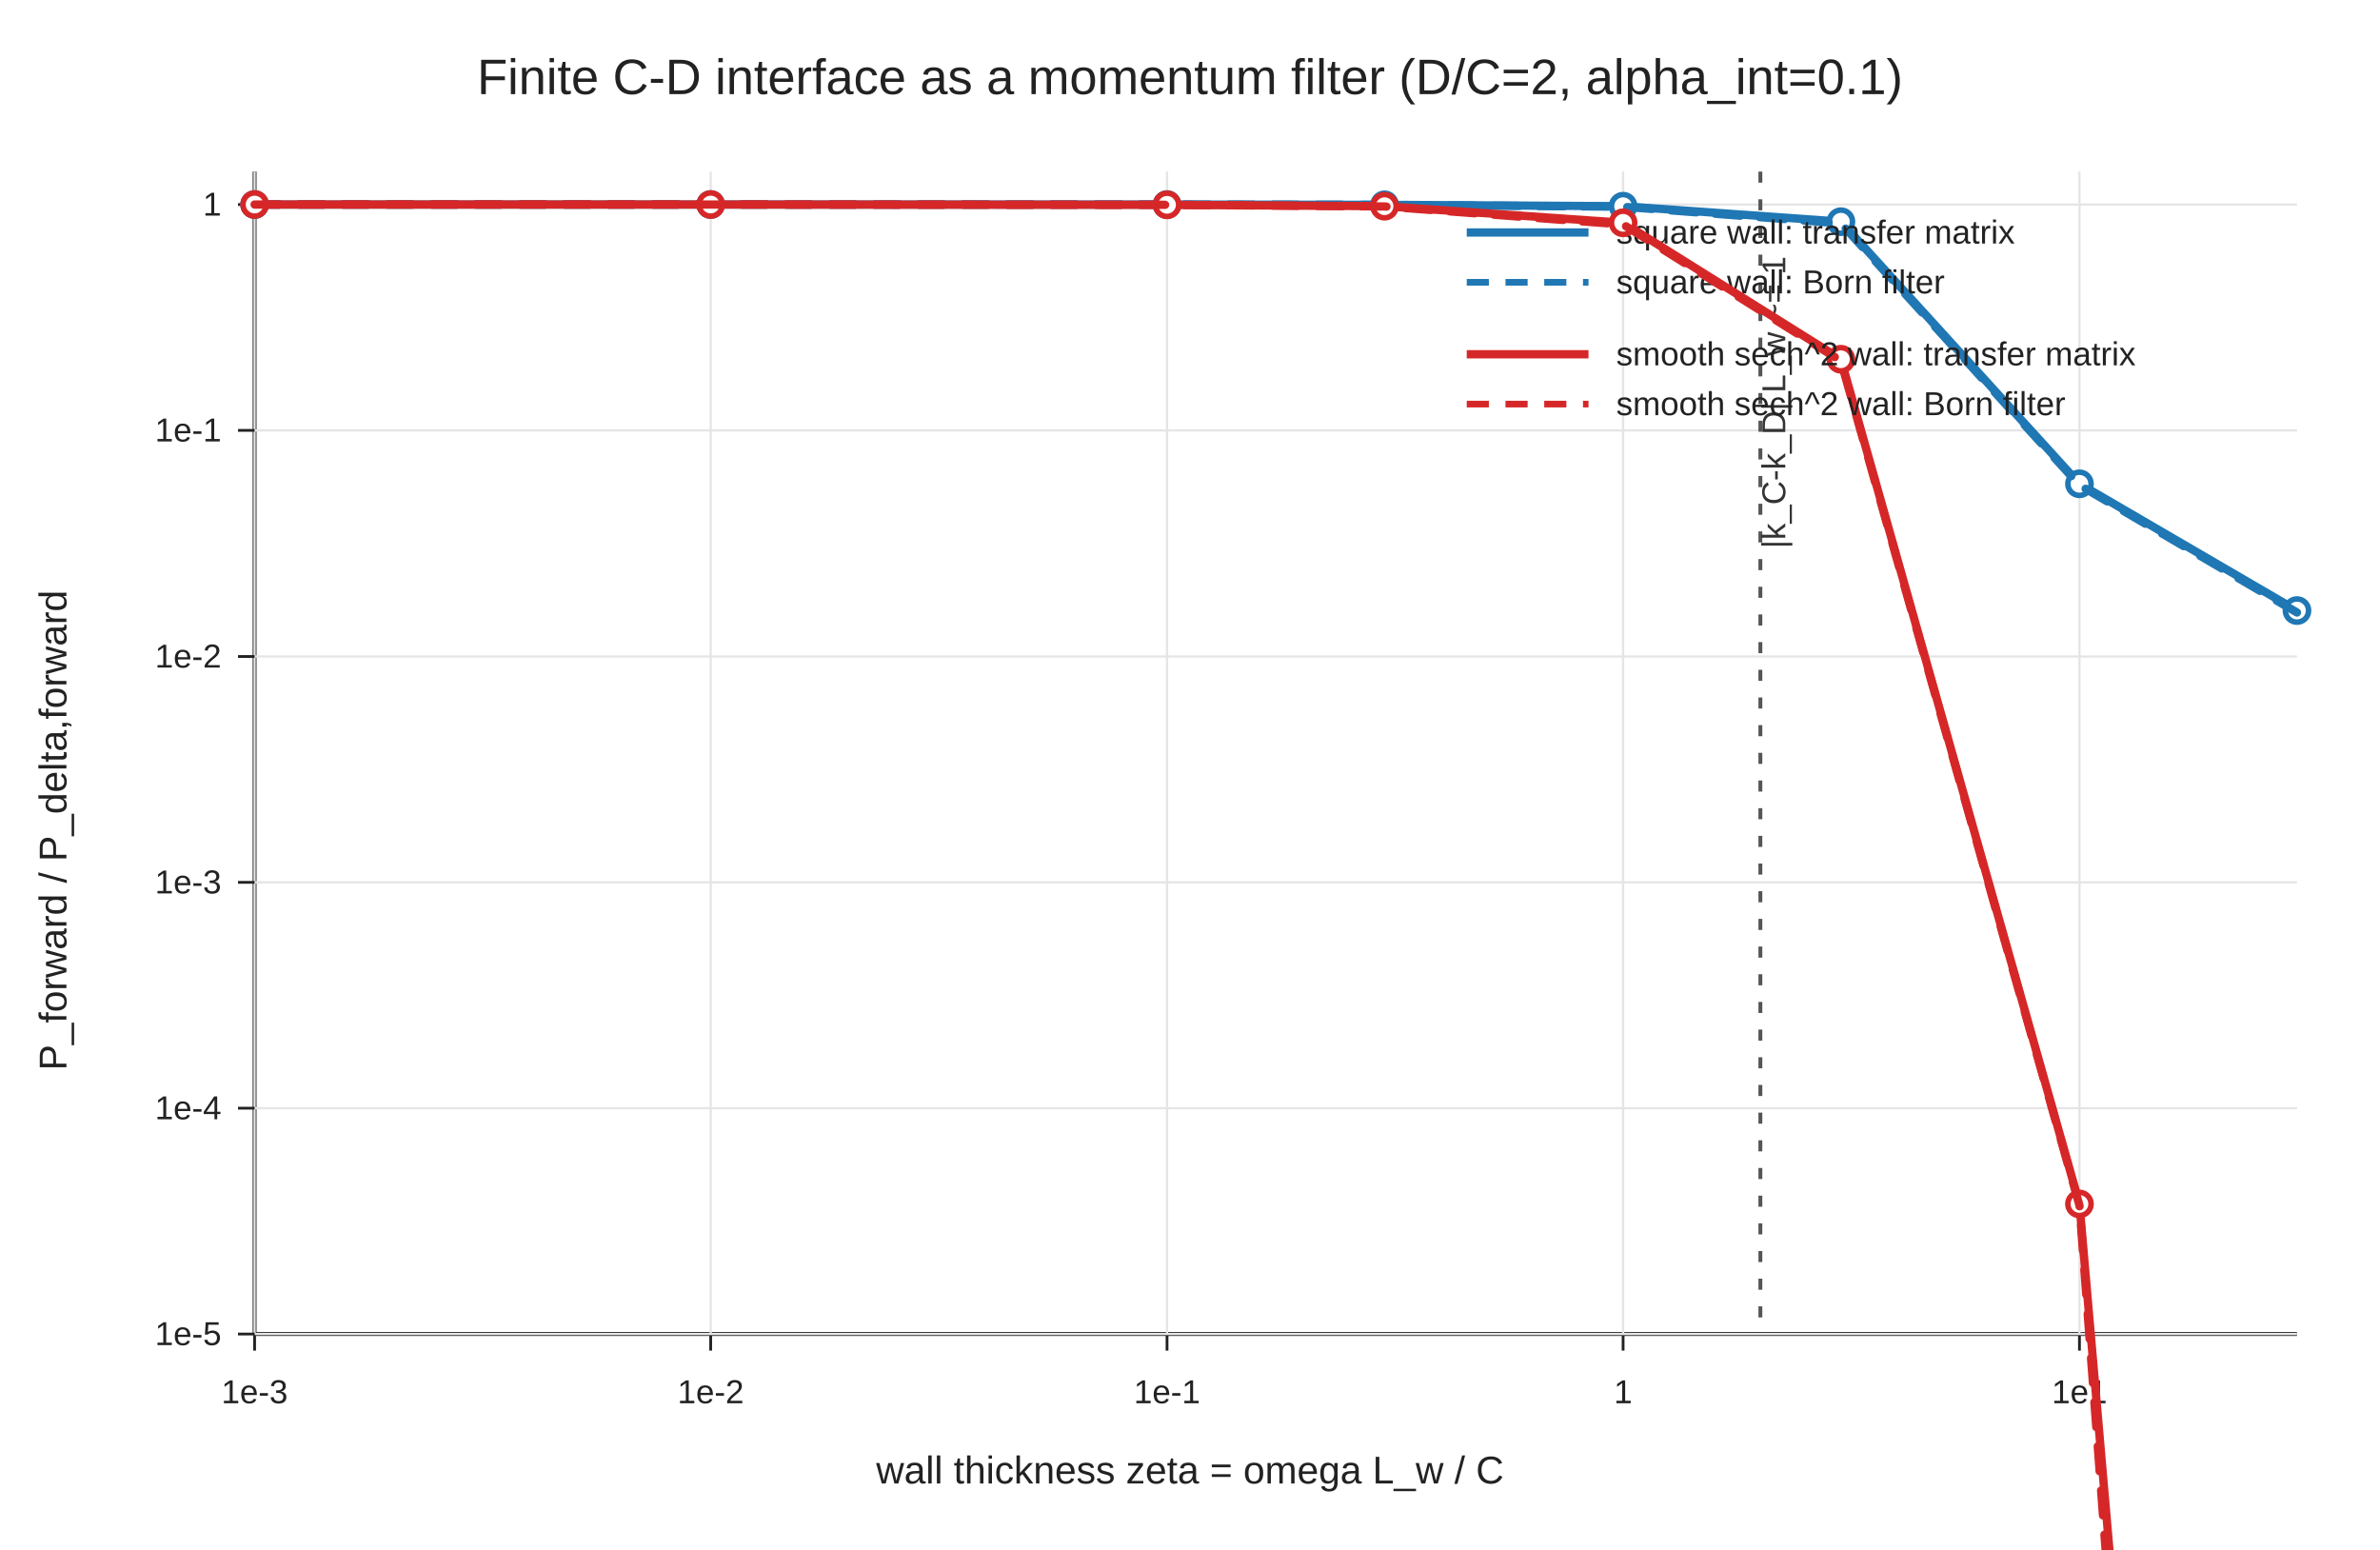
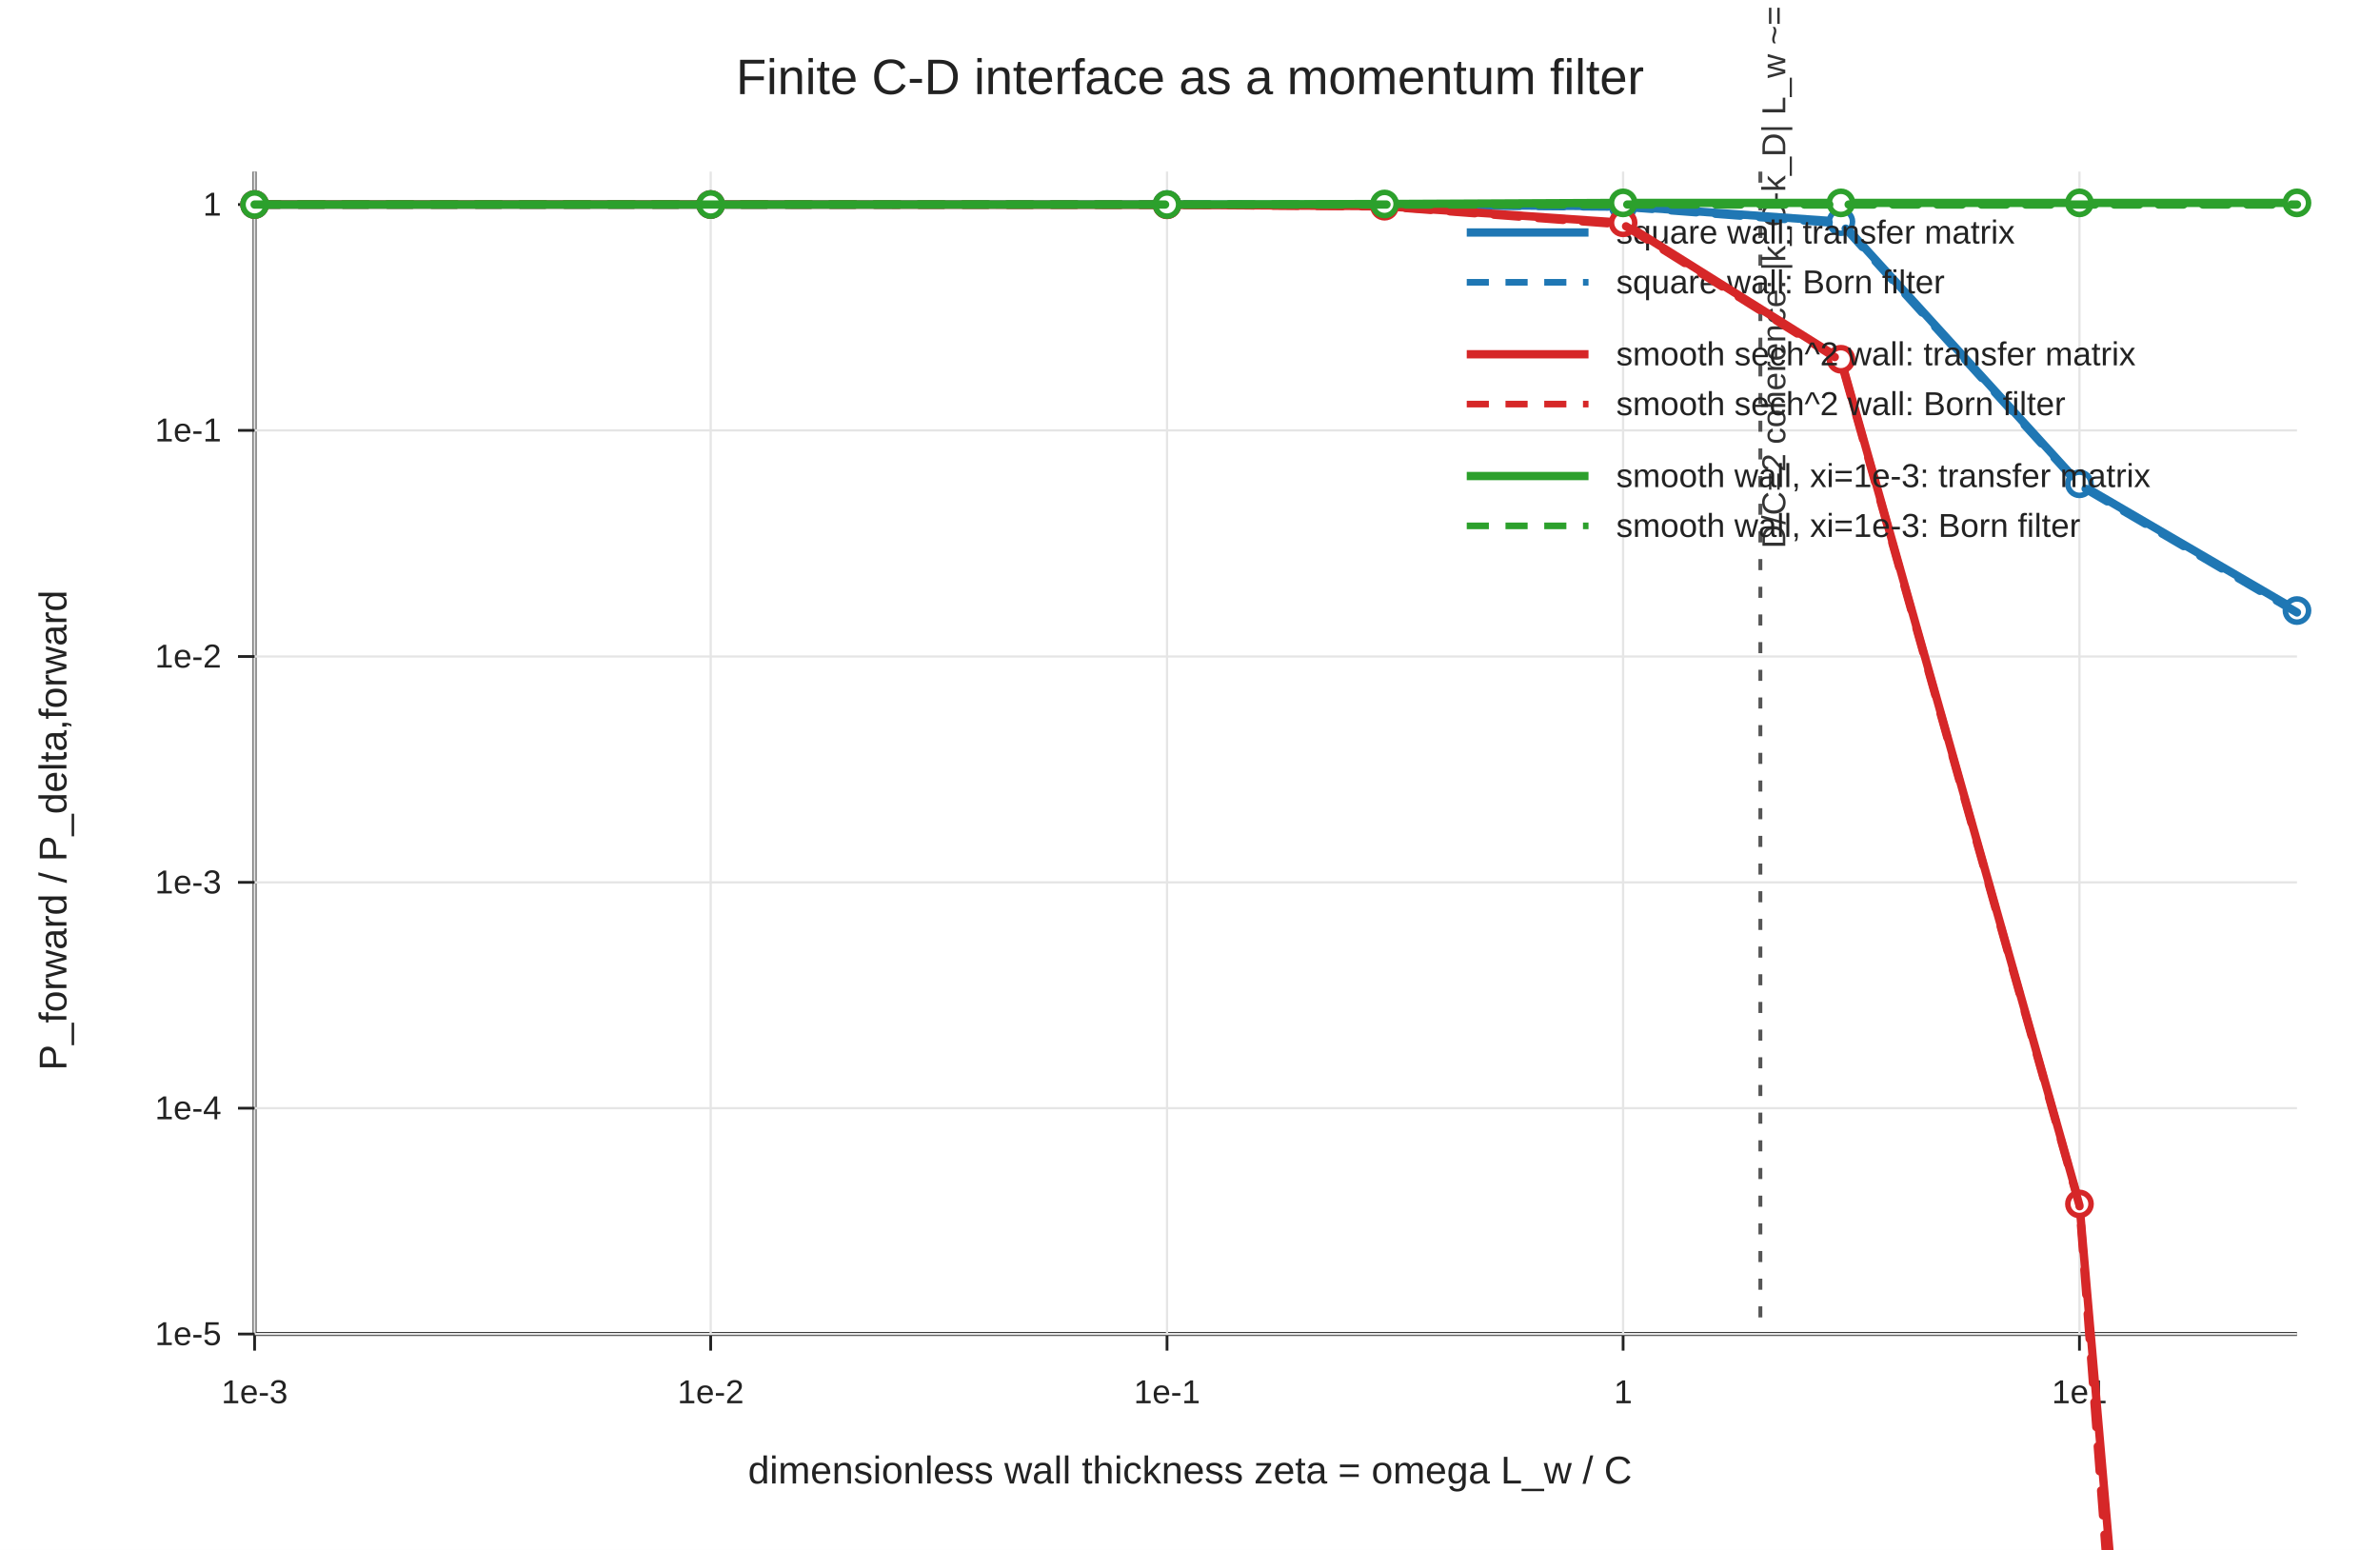
<svg xmlns="http://www.w3.org/2000/svg" width="860" height="560" viewBox="0 0 860 560">
  <rect x="0" y="0" width="860" height="560" fill="white" />
  <line x1="92.0" y1="482.0" x2="830.0" y2="482.0" stroke="#222" stroke-width="1.4" />
  <line x1="92.0" y1="62.0" x2="92.0" y2="482.0" stroke="#222" stroke-width="1.4" />
  <line x1="92.0" y1="62.0" x2="92.0" y2="482.0" stroke="#e5e5e5" stroke-width="0.8" />
  <line x1="92.0" y1="482.0" x2="92.0" y2="488.0" stroke="#222" stroke-width="1.0" />
  <text x="92.0" y="507.0" font-family="Arial, sans-serif" font-size="12" text-anchor="middle" fill="#222">1e-3</text>
  <line x1="256.8" y1="62.0" x2="256.8" y2="482.0" stroke="#e5e5e5" stroke-width="0.8" />
  <line x1="256.8" y1="482.0" x2="256.8" y2="488.0" stroke="#222" stroke-width="1.0" />
  <text x="256.8" y="507.0" font-family="Arial, sans-serif" font-size="12" text-anchor="middle" fill="#222">1e-2</text>
  <line x1="421.7" y1="62.0" x2="421.7" y2="482.0" stroke="#e5e5e5" stroke-width="0.8" />
  <line x1="421.7" y1="482.0" x2="421.7" y2="488.0" stroke="#222" stroke-width="1.0" />
  <text x="421.7" y="507.0" font-family="Arial, sans-serif" font-size="12" text-anchor="middle" fill="#222">1e-1</text>
  <line x1="586.5" y1="62.0" x2="586.5" y2="482.0" stroke="#e5e5e5" stroke-width="0.8" />
  <line x1="586.5" y1="482.0" x2="586.5" y2="488.0" stroke="#222" stroke-width="1.0" />
  <text x="586.5" y="507.0" font-family="Arial, sans-serif" font-size="12" text-anchor="middle" fill="#222">1</text>
  <line x1="751.4" y1="62.0" x2="751.4" y2="482.0" stroke="#e5e5e5" stroke-width="0.8" />
  <line x1="751.4" y1="482.0" x2="751.4" y2="488.0" stroke="#222" stroke-width="1.0" />
  <text x="751.4" y="507.0" font-family="Arial, sans-serif" font-size="12" text-anchor="middle" fill="#222">1e1</text>
  <line x1="92.0" y1="482.0" x2="830.0" y2="482.0" stroke="#e5e5e5" stroke-width="0.8" />
  <line x1="86.0" y1="482.0" x2="92.0" y2="482.0" stroke="#222" stroke-width="1.0" />
  <text x="80.0" y="486.0" font-family="Arial, sans-serif" font-size="12" text-anchor="end" fill="#222">1e-5</text>
  <line x1="92.0" y1="400.4" x2="830.0" y2="400.4" stroke="#e5e5e5" stroke-width="0.8" />
  <line x1="86.0" y1="400.4" x2="92.0" y2="400.4" stroke="#222" stroke-width="1.0" />
  <text x="80.0" y="404.4" font-family="Arial, sans-serif" font-size="12" text-anchor="end" fill="#222">1e-4</text>
  <line x1="92.0" y1="318.8" x2="830.0" y2="318.8" stroke="#e5e5e5" stroke-width="0.8" />
  <line x1="86.0" y1="318.8" x2="92.0" y2="318.8" stroke="#222" stroke-width="1.0" />
  <text x="80.0" y="322.8" font-family="Arial, sans-serif" font-size="12" text-anchor="end" fill="#222">1e-3</text>
  <line x1="92.0" y1="237.2" x2="830.0" y2="237.2" stroke="#e5e5e5" stroke-width="0.8" />
  <line x1="86.0" y1="237.2" x2="92.0" y2="237.2" stroke="#222" stroke-width="1.0" />
  <text x="80.0" y="241.2" font-family="Arial, sans-serif" font-size="12" text-anchor="end" fill="#222">1e-2</text>
  <line x1="92.0" y1="155.5" x2="830.0" y2="155.5" stroke="#e5e5e5" stroke-width="0.8" />
  <line x1="86.0" y1="155.5" x2="92.0" y2="155.5" stroke="#222" stroke-width="1.0" />
  <text x="80.0" y="159.5" font-family="Arial, sans-serif" font-size="12" text-anchor="end" fill="#222">1e-1</text>
  <line x1="92.0" y1="73.9" x2="830.0" y2="73.9" stroke="#e5e5e5" stroke-width="0.8" />
  <line x1="86.0" y1="73.9" x2="92.0" y2="73.9" stroke="#222" stroke-width="1.0" />
  <text x="80.0" y="77.9" font-family="Arial, sans-serif" font-size="12" text-anchor="end" fill="#222">1</text>
-   <text x="430.0" y="34.0" font-family="Arial, sans-serif" font-size="18" text-anchor="middle" fill="#222">Finite C-D interface as a momentum filter (D/C=2, alpha_int=0.1)</text>
-   <text x="430.0" y="536.0" font-family="Arial, sans-serif" font-size="14" text-anchor="middle" fill="#222">wall thickness zeta = omega L_w / C</text>
+   <text x="430.0" y="34.0" font-family="Arial, sans-serif" font-size="18" text-anchor="middle" fill="#222">Finite C-D interface as a momentum filter</text>
+   <text x="430.0" y="536.0" font-family="Arial, sans-serif" font-size="14" text-anchor="middle" fill="#222">dimensionless wall thickness zeta = omega L_w / C</text>
  <text x="24" y="300" font-family="Arial, sans-serif" font-size="14" text-anchor="middle" fill="#222" transform="rotate(-90 24 300)">P_forward / P_delta,forward</text>
  <line x1="636.1" y1="62.0" x2="636.1" y2="482.0" stroke="#555" stroke-width="1.4" stroke-dasharray="4 6" />
-   <text x="645.1" y="198.2" font-family="Arial, sans-serif" font-size="12" fill="#333" transform="rotate(-90 645.1 198.2)">|k_C-k_D| L_w ~= 1</text>
+   <text x="645.1" y="198.2" font-family="Arial, sans-serif" font-size="12" fill="#333" transform="rotate(-90 645.1 198.2)">D/C=2 coherence: |k_C-k_D| L_w ~= 1</text>
  <polyline points="92.0,73.9 256.8,73.9 421.7,73.9 500.3,74.0 586.5,74.5 665.2,80.1 751.4,174.8 830.0,220.6" fill="none" stroke="#1f77b4" stroke-width="3" stroke-linejoin="round" stroke-linecap="round" />
  <circle cx="92.0" cy="73.9" r="4.2" fill="white" stroke="#1f77b4" stroke-width="2" />
  <circle cx="256.8" cy="73.9" r="4.2" fill="white" stroke="#1f77b4" stroke-width="2" />
  <circle cx="421.7" cy="73.9" r="4.2" fill="white" stroke="#1f77b4" stroke-width="2" />
  <circle cx="500.3" cy="74.0" r="4.2" fill="white" stroke="#1f77b4" stroke-width="2" />
  <circle cx="586.5" cy="74.5" r="4.2" fill="white" stroke="#1f77b4" stroke-width="2" />
  <circle cx="665.2" cy="80.1" r="4.2" fill="white" stroke="#1f77b4" stroke-width="2" />
  <circle cx="751.4" cy="174.8" r="4.2" fill="white" stroke="#1f77b4" stroke-width="2" />
  <circle cx="830.0" cy="220.6" r="4.2" fill="white" stroke="#1f77b4" stroke-width="2" />
  <polyline points="92.0,73.9 256.8,73.9 421.7,73.9 500.3,74.0 586.5,74.7 665.2,80.7 751.4,175.3 830.0,221.3" fill="none" stroke="#1f77b4" stroke-width="3" stroke-dasharray="9 7" stroke-linejoin="round" stroke-linecap="round" />
  <line x1="530.0" y1="84.0" x2="574.0" y2="84.0" stroke="#1f77b4" stroke-width="3.0" />
  <text x="584.0" y="88.0" font-family="Arial, sans-serif" font-size="12" text-anchor="start" fill="#222">square wall: transfer matrix</text>
  <line x1="530.0" y1="102.0" x2="574.0" y2="102.0" stroke="#1f77b4" stroke-width="2.4" stroke-dasharray="8 6" />
  <text x="584.0" y="106.0" font-family="Arial, sans-serif" font-size="12" text-anchor="start" fill="#222">square wall: Born filter</text>
  <polyline points="92.0,73.9 256.8,73.9 421.7,74.0 500.3,74.5 586.5,80.5 665.2,129.8 751.4,435.0 830.0,1342.9" fill="none" stroke="#d62728" stroke-width="3" stroke-linejoin="round" stroke-linecap="round" />
  <circle cx="92.0" cy="73.9" r="4.2" fill="white" stroke="#d62728" stroke-width="2" />
  <circle cx="256.8" cy="73.9" r="4.2" fill="white" stroke="#d62728" stroke-width="2" />
  <circle cx="421.7" cy="74.0" r="4.2" fill="white" stroke="#d62728" stroke-width="2" />
  <circle cx="500.3" cy="74.5" r="4.2" fill="white" stroke="#d62728" stroke-width="2" />
  <circle cx="586.5" cy="80.5" r="4.2" fill="white" stroke="#d62728" stroke-width="2" />
  <circle cx="665.2" cy="129.8" r="4.2" fill="white" stroke="#d62728" stroke-width="2" />
  <circle cx="751.4" cy="435.0" r="4.2" fill="white" stroke="#d62728" stroke-width="2" />
  <circle cx="830.0" cy="1342.9" r="4.2" fill="white" stroke="#d62728" stroke-width="2" />
  <polyline points="92.0,73.9 256.8,73.9 421.7,74.0 500.3,74.6 586.5,81.1 665.2,130.4 751.4,435.5 830.0,1471.1" fill="none" stroke="#d62728" stroke-width="3" stroke-dasharray="9 7" stroke-linejoin="round" stroke-linecap="round" />
  <line x1="530.0" y1="128.0" x2="574.0" y2="128.0" stroke="#d62728" stroke-width="3.0" />
  <text x="584.0" y="132.0" font-family="Arial, sans-serif" font-size="12" text-anchor="start" fill="#222">smooth sech^2 wall: transfer matrix</text>
  <line x1="530.0" y1="146.0" x2="574.0" y2="146.0" stroke="#d62728" stroke-width="2.4" stroke-dasharray="8 6" />
  <text x="584.0" y="150.0" font-family="Arial, sans-serif" font-size="12" text-anchor="start" fill="#222">smooth sech^2 wall: Born filter</text>
+   <polyline points="92.0,73.9 256.8,73.9 421.7,73.9 500.3,73.7 586.5,73.3 665.2,73.3 751.4,73.3 830.0,73.3" fill="none" stroke="#2ca02c" stroke-width="3" stroke-linejoin="round" stroke-linecap="round" />
+   <circle cx="92.0" cy="73.9" r="4.2" fill="white" stroke="#2ca02c" stroke-width="2" />
+   <circle cx="256.8" cy="73.9" r="4.2" fill="white" stroke="#2ca02c" stroke-width="2" />
+   <circle cx="421.7" cy="73.9" r="4.2" fill="white" stroke="#2ca02c" stroke-width="2" />
+   <circle cx="500.3" cy="73.7" r="4.2" fill="white" stroke="#2ca02c" stroke-width="2" />
+   <circle cx="586.5" cy="73.3" r="4.2" fill="white" stroke="#2ca02c" stroke-width="2" />
+   <circle cx="665.2" cy="73.3" r="4.2" fill="white" stroke="#2ca02c" stroke-width="2" />
+   <circle cx="751.4" cy="73.3" r="4.2" fill="white" stroke="#2ca02c" stroke-width="2" />
+   <circle cx="830.0" cy="73.3" r="4.2" fill="white" stroke="#2ca02c" stroke-width="2" />
+   <polyline points="92.0,73.9 256.8,73.9 421.7,73.9 500.3,73.9 586.5,73.9 665.2,73.9 751.4,73.9 830.0,73.9" fill="none" stroke="#2ca02c" stroke-width="3" stroke-dasharray="9 7" stroke-linejoin="round" stroke-linecap="round" />
+   <line x1="530.0" y1="172.0" x2="574.0" y2="172.0" stroke="#2ca02c" stroke-width="3.0" />
+   <text x="584.0" y="176.0" font-family="Arial, sans-serif" font-size="12" text-anchor="start" fill="#222">smooth wall, xi=1e-3: transfer matrix</text>
+   <line x1="530.0" y1="190.0" x2="574.0" y2="190.0" stroke="#2ca02c" stroke-width="2.4" stroke-dasharray="8 6" />
+   <text x="584.0" y="194.0" font-family="Arial, sans-serif" font-size="12" text-anchor="start" fill="#222">smooth wall, xi=1e-3: Born filter</text>
</svg>
